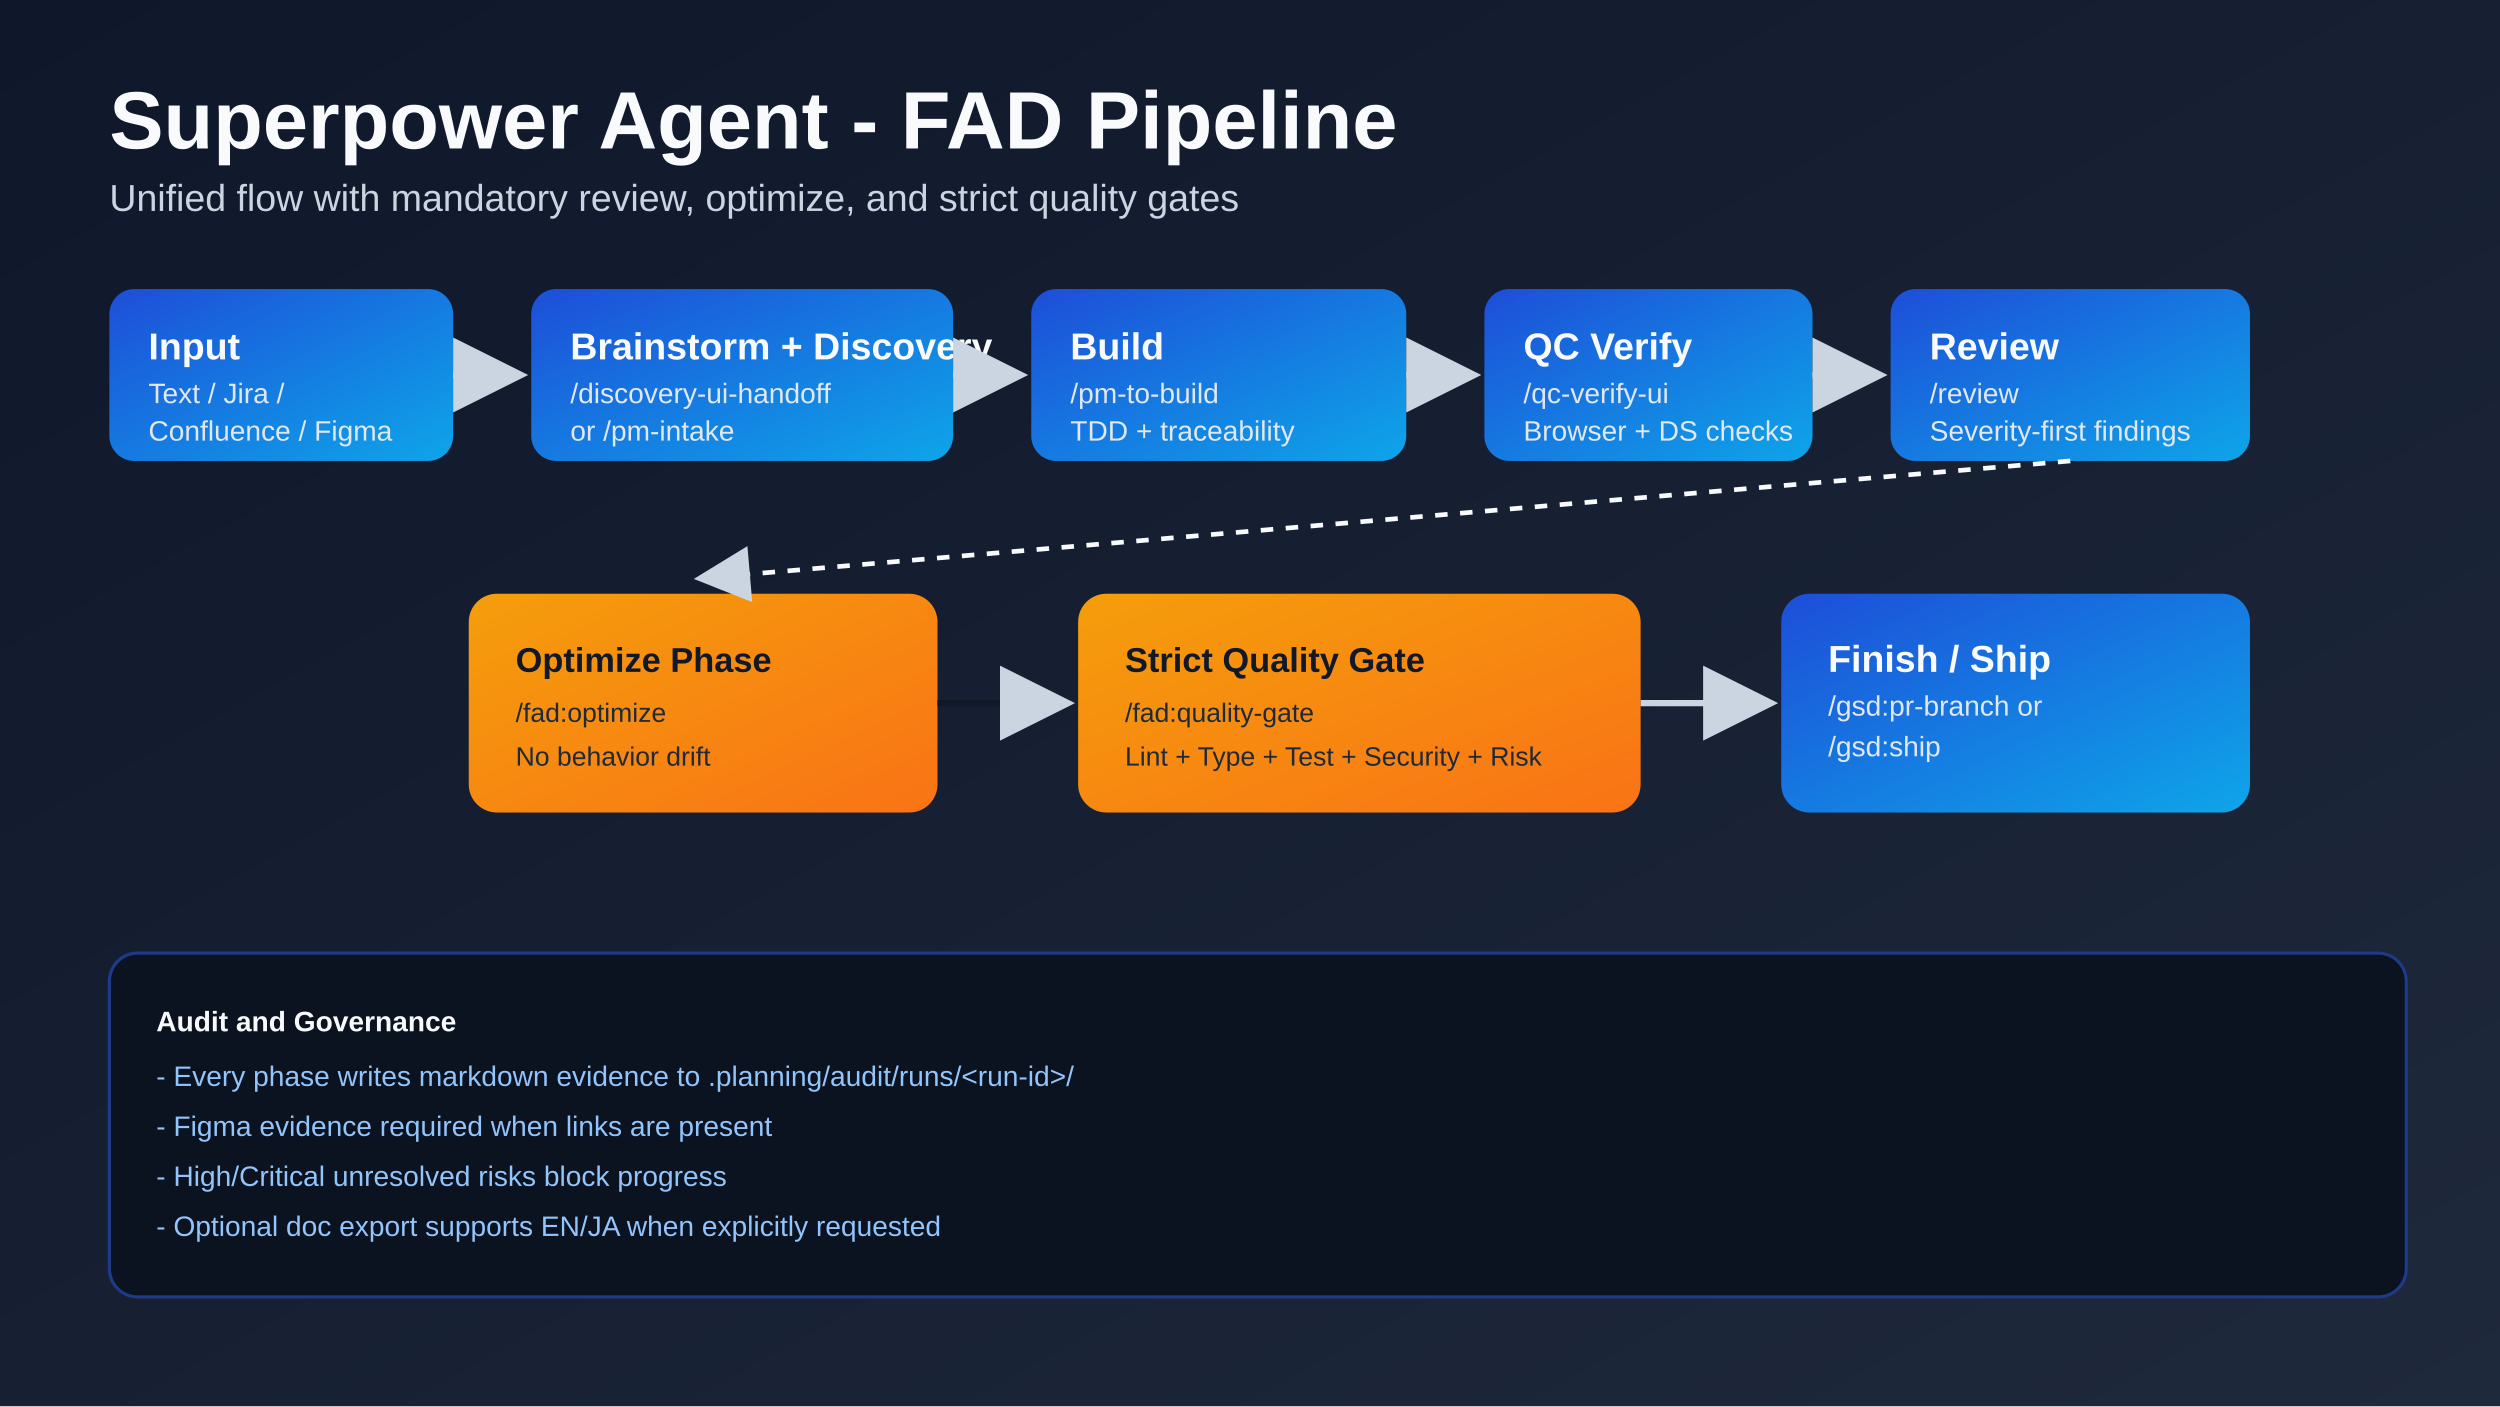
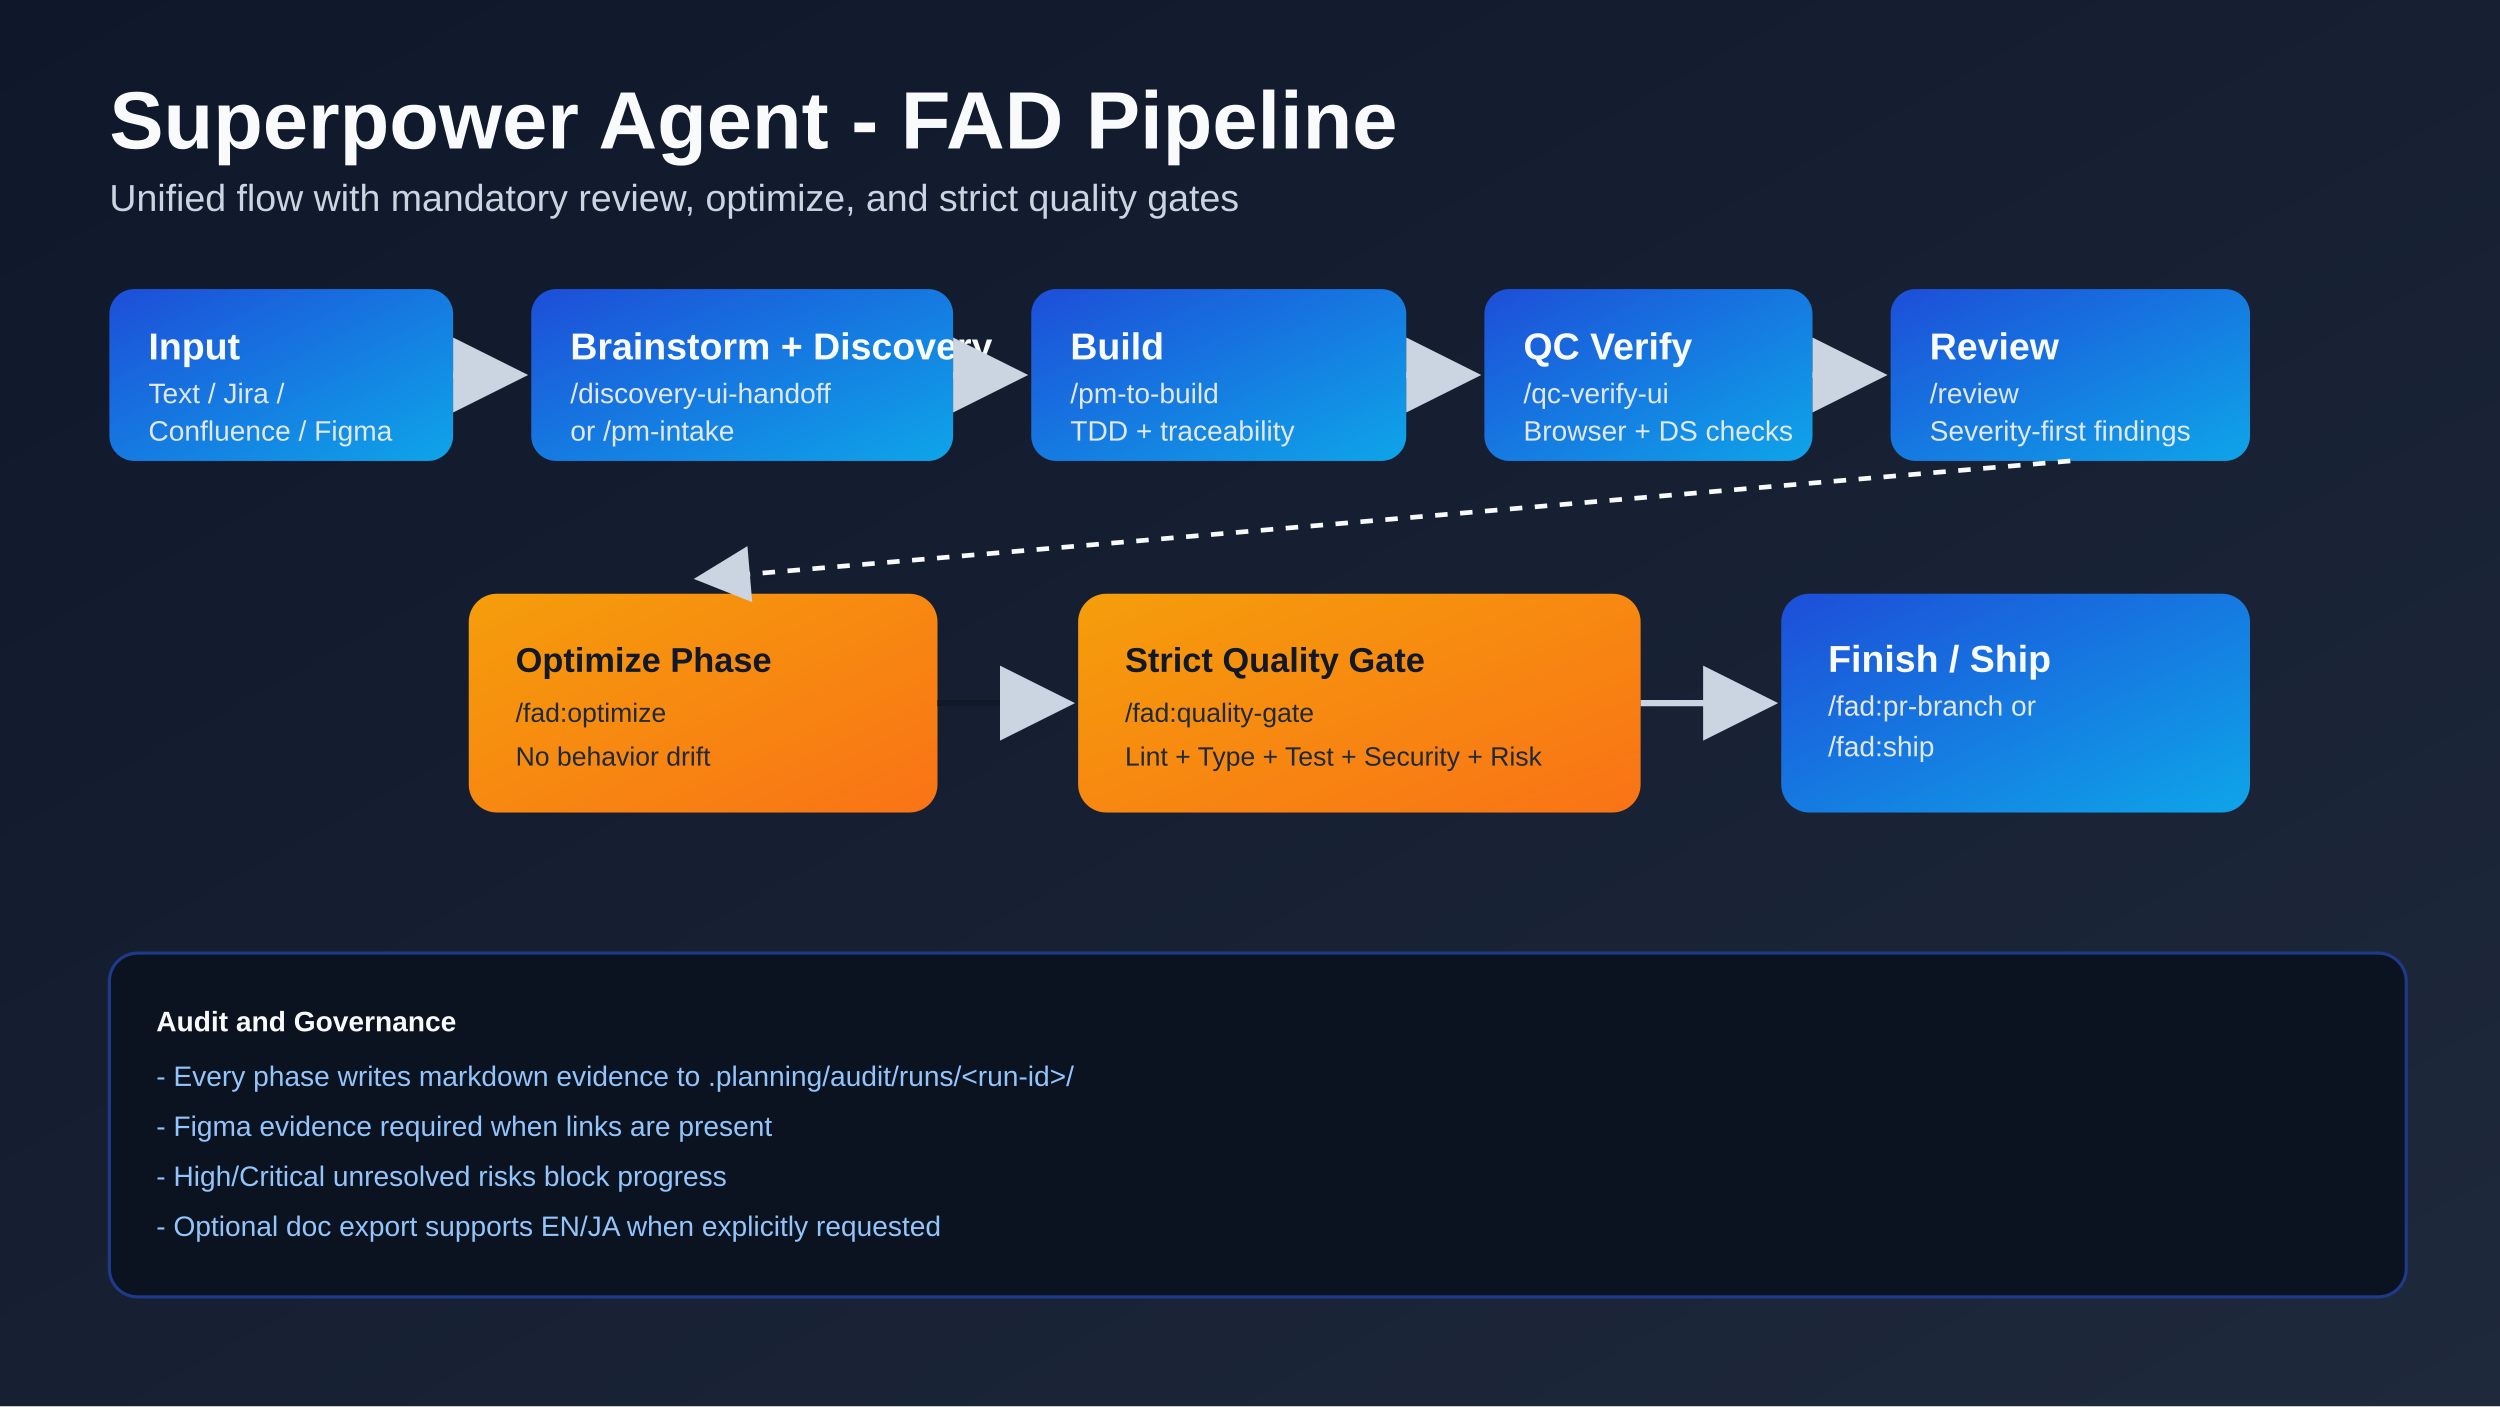
<svg xmlns="http://www.w3.org/2000/svg" width="1600" height="900" viewBox="0 0 1600 900" role="img" aria-labelledby="title desc">
  <defs>
    <linearGradient id="bg" x1="0" y1="0" x2="1" y2="1">
      <stop offset="0%" stop-color="#0f172a" />
      <stop offset="100%" stop-color="#1e293b" />
    </linearGradient>
    <linearGradient id="card" x1="0" y1="0" x2="1" y2="1">
      <stop offset="0%" stop-color="#1d4ed8" />
      <stop offset="100%" stop-color="#0ea5e9" />
    </linearGradient>
    <linearGradient id="gate" x1="0" y1="0" x2="1" y2="1">
      <stop offset="0%" stop-color="#f59e0b" />
      <stop offset="100%" stop-color="#f97316" />
    </linearGradient>
    <style>
      .title { font-family: "Segoe UI", Arial, sans-serif; font-size: 52px; font-weight: 700; fill: #f8fafc; }
      .subtitle { font-family: "Segoe UI", Arial, sans-serif; font-size: 24px; fill: #cbd5e1; }
      .card-title { font-family: "Segoe UI", Arial, sans-serif; font-size: 24px; font-weight: 700; fill: #f8fafc; }
      .card-text { font-family: "Segoe UI", Arial, sans-serif; font-size: 18px; fill: #e2e8f0; }
      .gate-title { font-family: "Segoe UI", Arial, sans-serif; font-size: 22px; font-weight: 700; fill: #111827; }
      .gate-text { font-family: "Segoe UI", Arial, sans-serif; font-size: 17px; fill: #1f2937; }
      .note { font-family: "Segoe UI", Arial, sans-serif; font-size: 18px; fill: #93c5fd; }
      .label { font-family: "Segoe UI", Arial, sans-serif; font-size: 18px; font-weight: 700; fill: #f8fafc; }
    </style>
    <marker id="arrow" markerWidth="12" markerHeight="12" refX="10" refY="6" orient="auto">
      <path d="M0,0 L12,6 L0,12 z" fill="#cbd5e1" />
    </marker>
  </defs>
  <rect x="0" y="0" width="1600" height="900" fill="url(#bg)" />
  <text x="70" y="95" class="title">Superpower Agent - FAD Pipeline</text>
  <text x="70" y="135" class="subtitle">Unified flow with mandatory review, optimize, and strict quality gates</text>
  <rect x="70" y="185" width="220" height="110" rx="16" fill="url(#card)" />
  <text x="95" y="230" class="card-title">Input</text>
  <text x="95" y="258" class="card-text">Text / Jira /</text>
  <text x="95" y="282" class="card-text">Confluence / Figma</text>
  <rect x="340" y="185" width="270" height="110" rx="16" fill="url(#card)" />
  <text x="365" y="230" class="card-title">Brainstorm + Discovery</text>
  <text x="365" y="258" class="card-text">/discovery-ui-handoff</text>
  <text x="365" y="282" class="card-text">or /pm-intake</text>
  <rect x="660" y="185" width="240" height="110" rx="16" fill="url(#card)" />
  <text x="685" y="230" class="card-title">Build</text>
  <text x="685" y="258" class="card-text">/pm-to-build</text>
  <text x="685" y="282" class="card-text">TDD + traceability</text>
  <rect x="950" y="185" width="210" height="110" rx="16" fill="url(#card)" />
  <text x="975" y="230" class="card-title">QC Verify</text>
  <text x="975" y="258" class="card-text">/qc-verify-ui</text>
  <text x="975" y="282" class="card-text">Browser + DS checks</text>
  <rect x="1210" y="185" width="230" height="110" rx="16" fill="url(#card)" />
  <text x="1235" y="230" class="card-title">Review</text>
  <text x="1235" y="258" class="card-text">/review</text>
  <text x="1235" y="282" class="card-text">Severity-first findings</text>
  <line x1="290" y1="240" x2="330" y2="240" stroke="#cbd5e1" stroke-width="4" marker-end="url(#arrow)" />
  <line x1="610" y1="240" x2="650" y2="240" stroke="#cbd5e1" stroke-width="4" marker-end="url(#arrow)" />
  <line x1="900" y1="240" x2="940" y2="240" stroke="#cbd5e1" stroke-width="4" marker-end="url(#arrow)" />
  <line x1="1160" y1="240" x2="1200" y2="240" stroke="#cbd5e1" stroke-width="4" marker-end="url(#arrow)" />
  <rect x="300" y="380" width="300" height="140" rx="18" fill="url(#gate)" />
  <text x="330" y="430" class="gate-title">Optimize Phase</text>
  <text x="330" y="462" class="gate-text">/fad:optimize</text>
  <text x="330" y="490" class="gate-text">No behavior drift</text>
  <rect x="690" y="380" width="360" height="140" rx="18" fill="url(#gate)" />
  <text x="720" y="430" class="gate-title">Strict Quality Gate</text>
  <text x="720" y="462" class="gate-text">/fad:quality-gate</text>
  <text x="720" y="490" class="gate-text">Lint + Type + Test + Security + Risk</text>
  <rect x="1140" y="380" width="300" height="140" rx="18" fill="url(#card)" />
  <text x="1170" y="430" class="card-title">Finish / Ship</text>
-   <text x="1170" y="458" class="card-text">/gsd:pr-branch or</text>
-   <text x="1170" y="484" class="card-text">/gsd:ship</text>
+   <text x="1170" y="458" class="card-text">/fad:pr-branch or</text>
+   <text x="1170" y="484" class="card-text">/fad:ship</text>
  <line x1="1325" y1="295" x2="450" y2="370" stroke="#f8fafc" stroke-width="3" stroke-dasharray="8 8" marker-end="url(#arrow)" />
  <line x1="600" y1="450" x2="680" y2="450" stroke="#111827" stroke-width="4" marker-end="url(#arrow)" />
  <line x1="1050" y1="450" x2="1130" y2="450" stroke="#cbd5e1" stroke-width="4" marker-end="url(#arrow)" />
  <rect x="70" y="610" width="1470" height="220" rx="18" fill="#0b1220" stroke="#1e3a8a" stroke-width="2" />
  <text x="100" y="660" class="label">Audit and Governance</text>
  <text x="100" y="695" class="note">- Every phase writes markdown evidence to .planning/audit/runs/&lt;run-id&gt;/</text>
  <text x="100" y="727" class="note">- Figma evidence required when links are present</text>
  <text x="100" y="759" class="note">- High/Critical unresolved risks block progress</text>
  <text x="100" y="791" class="note">- Optional doc export supports EN/JA when explicitly requested</text>
</svg>
